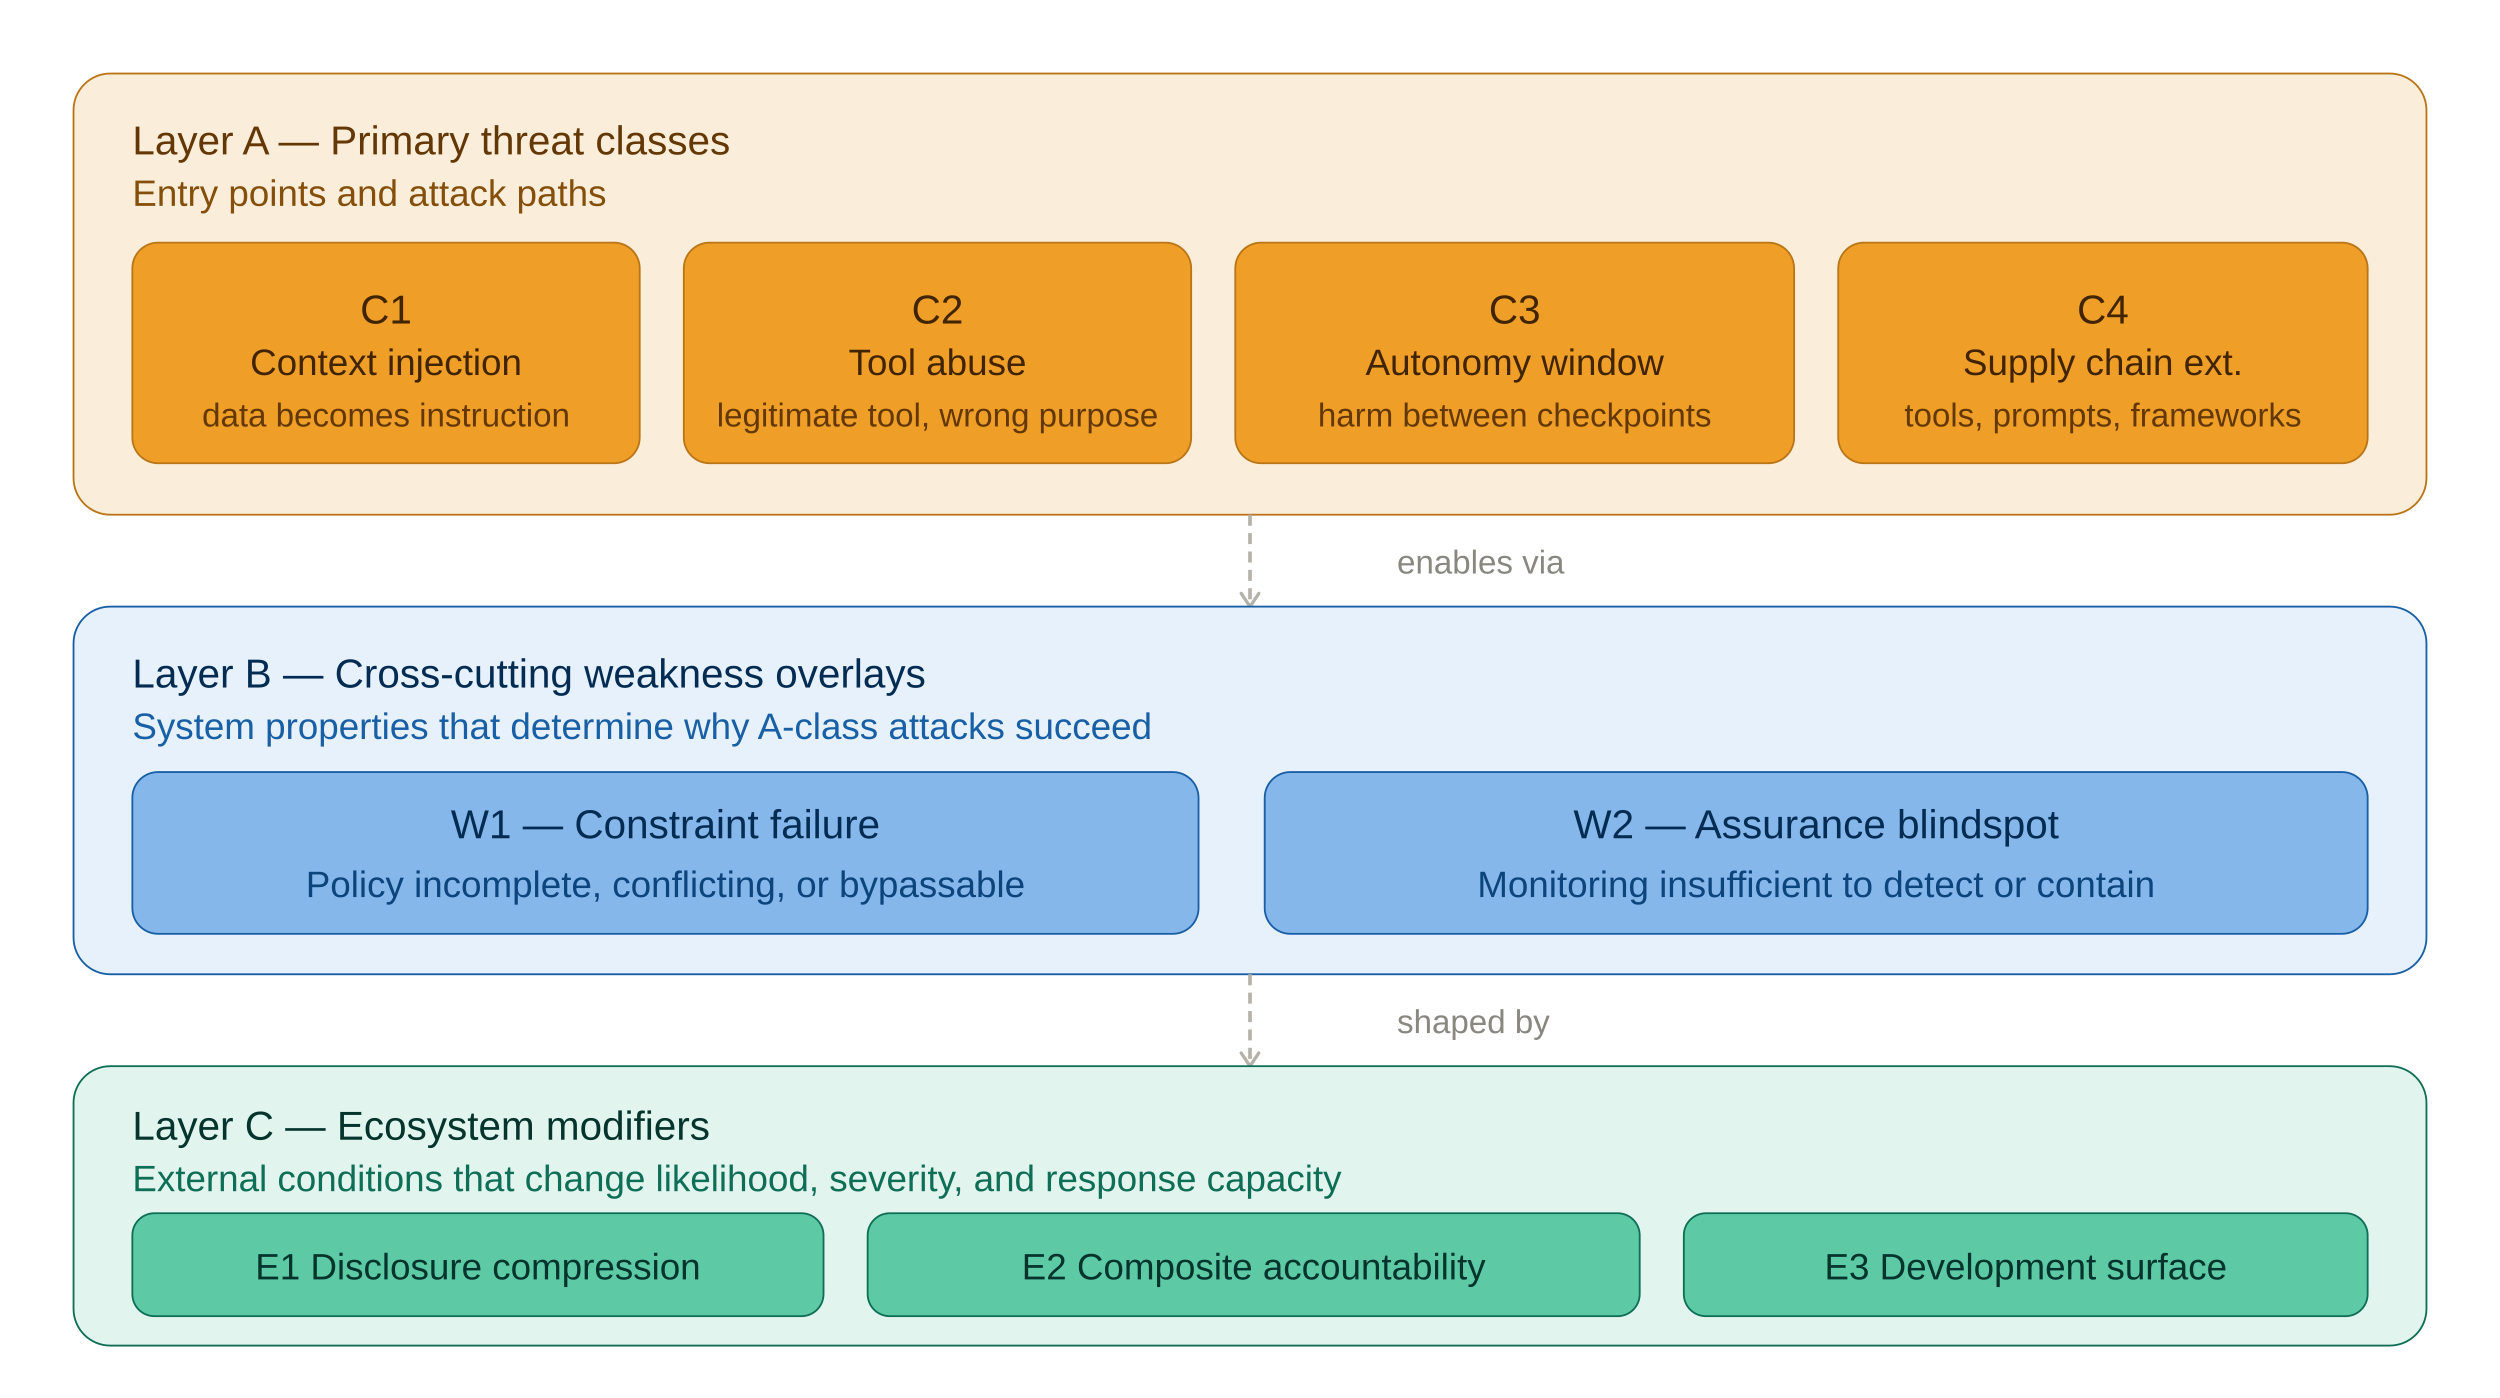
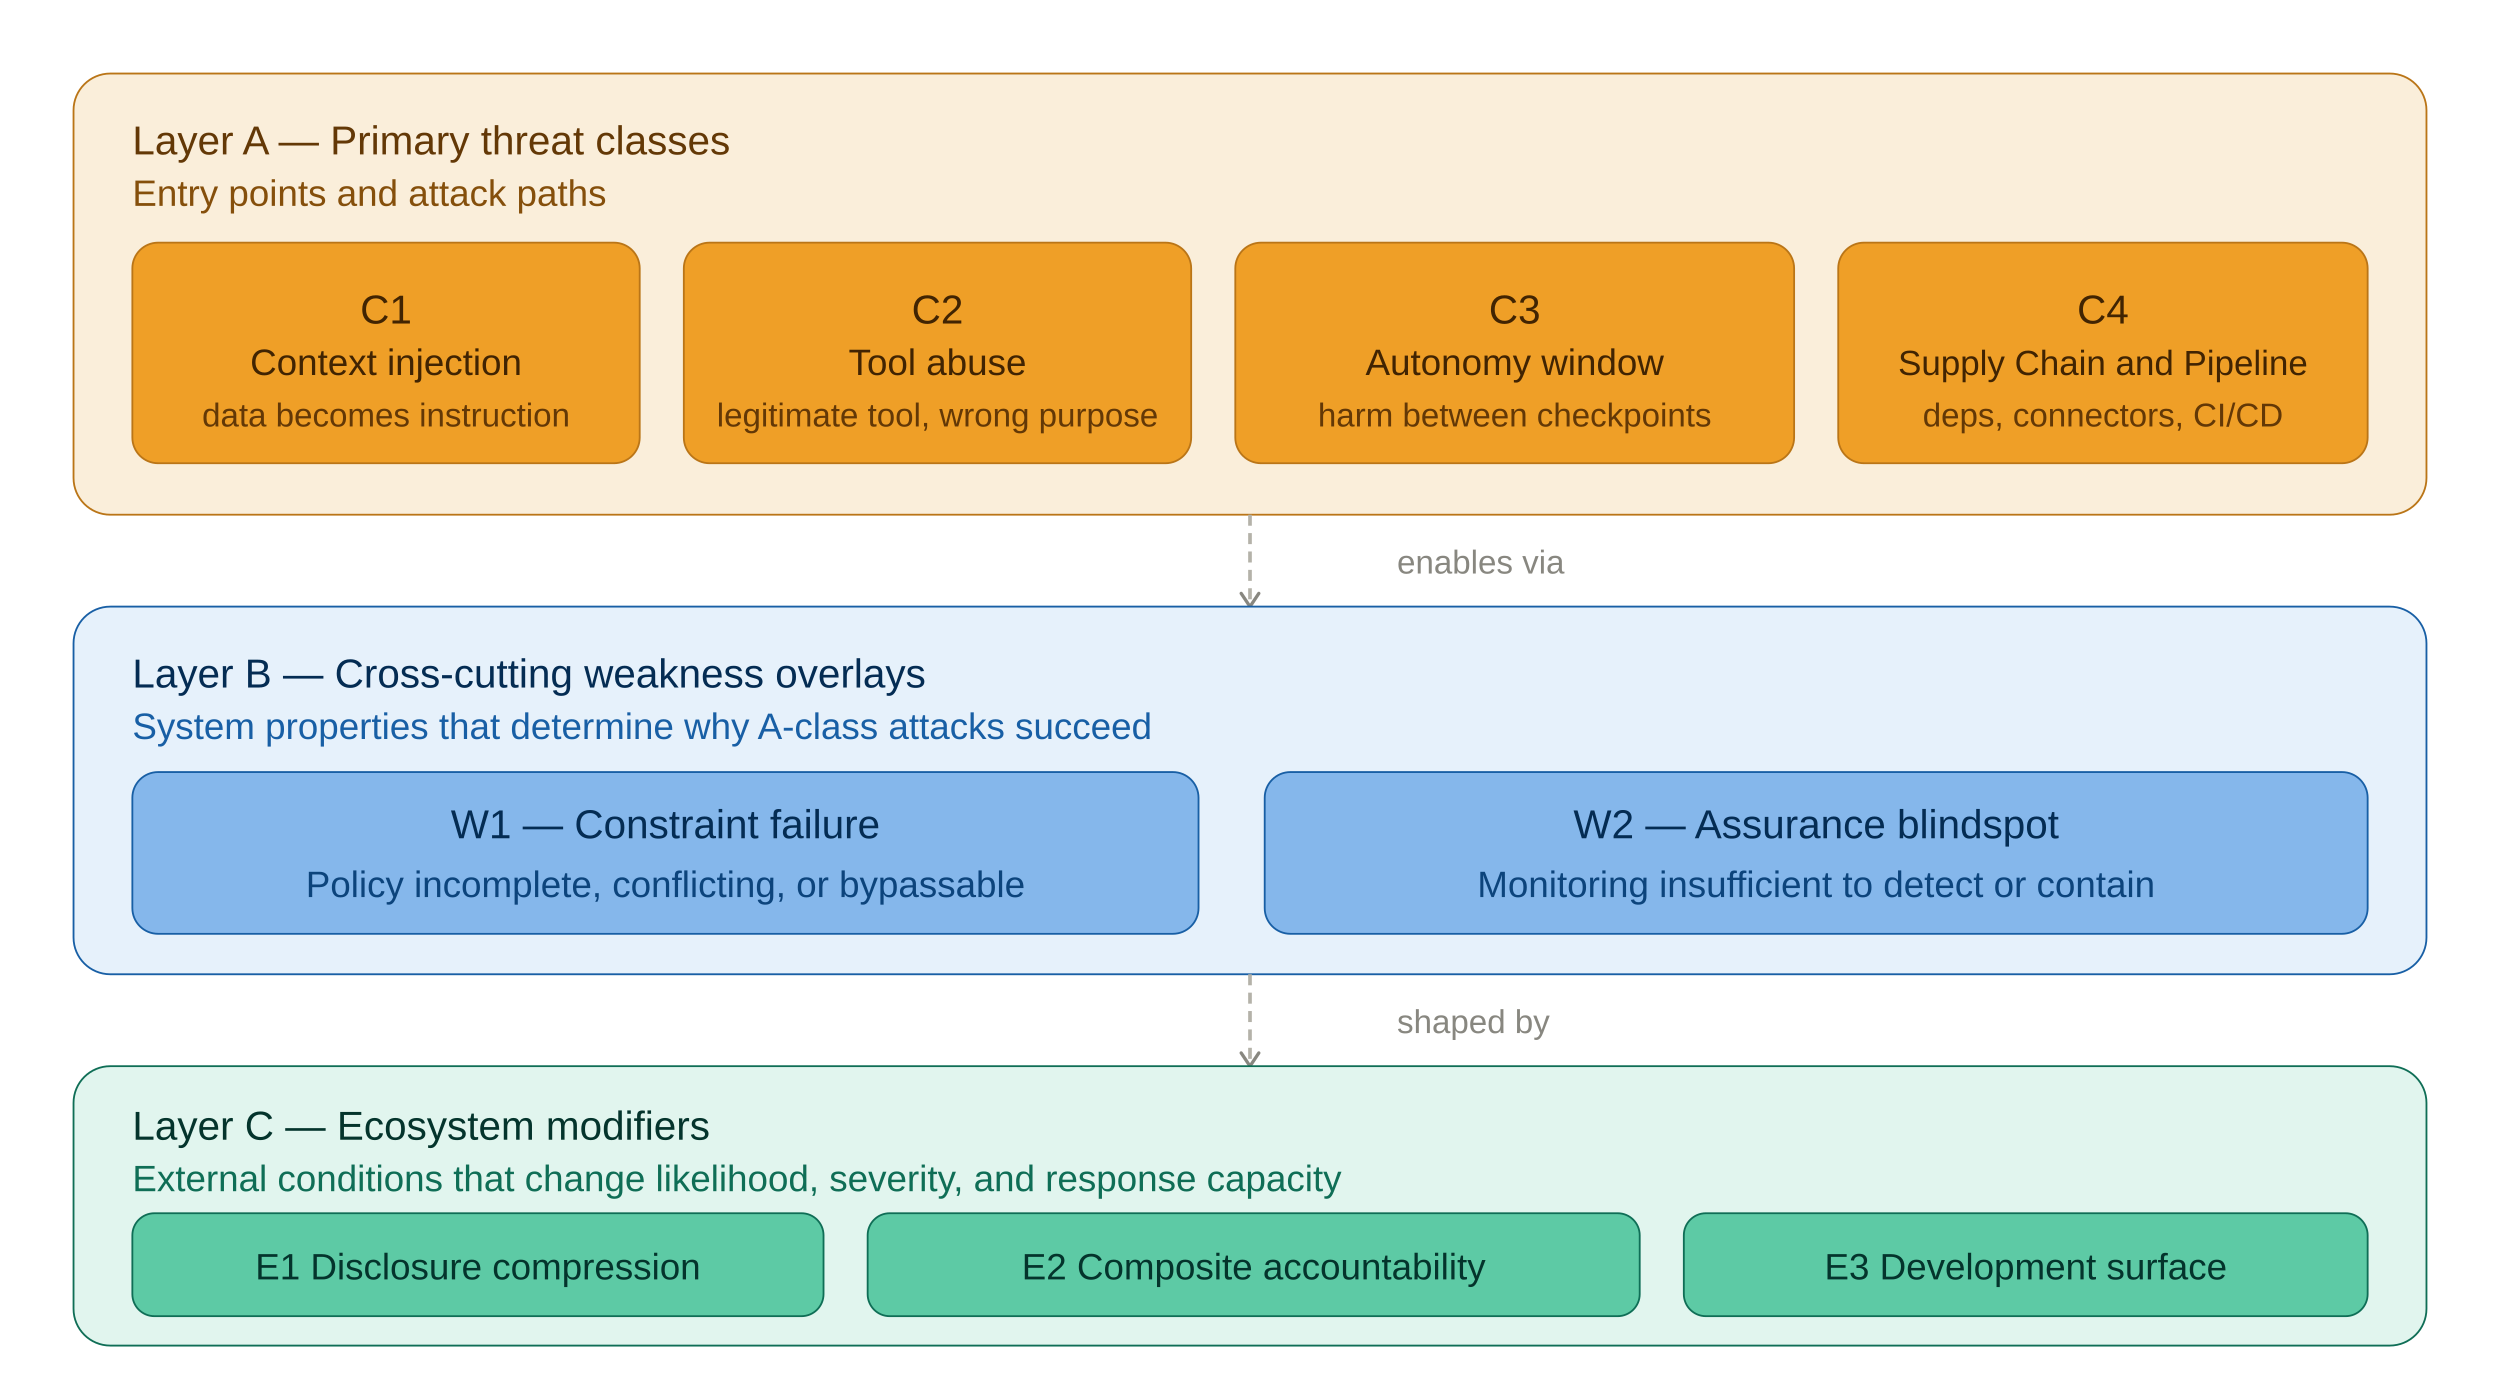
<svg xmlns="http://www.w3.org/2000/svg" width="680" height="380" viewBox="0 0 680 380" role="img">
  <defs>
    <marker id="arr" viewBox="0 0 10 10" refX="8" refY="5" markerWidth="6" markerHeight="6" orient="auto-start-reverse">
-       <path d="M2 1L8 5L2 9" fill="none" stroke="context-stroke" stroke-width="1.5" stroke-linecap="round" stroke-linejoin="round" />
+       <path d="M2 1L8 5L2 9" fill="none" stroke="#888780" stroke-width="1.5" stroke-linecap="round" stroke-linejoin="round" />
    </marker>
  </defs>
  <rect x="20" y="20" width="640" height="120" rx="10" fill="#faeeda" stroke="#ba7517" stroke-width="0.5" />
  <text x="36" y="42" font-family="Arial, sans-serif" font-size="11" font-weight="500" fill="#633806">Layer A — Primary threat classes</text>
  <text x="36" y="56" font-family="Arial, sans-serif" font-size="10" fill="#854f0b">Entry points and attack paths</text>
  <rect x="36" y="66" width="138" height="60" rx="7" fill="#ef9f27" stroke="#ba7517" stroke-width="0.5" />
  <text x="105" y="88" text-anchor="middle" font-family="Arial, sans-serif" font-size="11" font-weight="500" fill="#412402">C1</text>
  <text x="105" y="102" text-anchor="middle" font-family="Arial, sans-serif" font-size="10" fill="#412402">Context injection</text>
  <text x="105" y="116" text-anchor="middle" font-family="Arial, sans-serif" font-size="9" fill="#633806">data becomes instruction</text>
  <rect x="186" y="66" width="138" height="60" rx="7" fill="#ef9f27" stroke="#ba7517" stroke-width="0.5" />
  <text x="255" y="88" text-anchor="middle" font-family="Arial, sans-serif" font-size="11" font-weight="500" fill="#412402">C2</text>
  <text x="255" y="102" text-anchor="middle" font-family="Arial, sans-serif" font-size="10" fill="#412402">Tool abuse</text>
  <text x="255" y="116" text-anchor="middle" font-family="Arial, sans-serif" font-size="9" fill="#633806">legitimate tool, wrong purpose</text>
  <rect x="336" y="66" width="152" height="60" rx="7" fill="#ef9f27" stroke="#ba7517" stroke-width="0.5" />
  <text x="412" y="88" text-anchor="middle" font-family="Arial, sans-serif" font-size="11" font-weight="500" fill="#412402">C3</text>
  <text x="412" y="102" text-anchor="middle" font-family="Arial, sans-serif" font-size="10" fill="#412402">Autonomy window</text>
  <text x="412" y="116" text-anchor="middle" font-family="Arial, sans-serif" font-size="9" fill="#633806">harm between checkpoints</text>
  <rect x="500" y="66" width="144" height="60" rx="7" fill="#ef9f27" stroke="#ba7517" stroke-width="0.5" />
  <text x="572" y="88" text-anchor="middle" font-family="Arial, sans-serif" font-size="11" font-weight="500" fill="#412402">C4</text>
-   <text x="572" y="102" text-anchor="middle" font-family="Arial, sans-serif" font-size="10" fill="#412402">Supply chain ext.</text>
-   <text x="572" y="116" text-anchor="middle" font-family="Arial, sans-serif" font-size="9" fill="#633806">tools, prompts, frameworks</text>
+   <text x="572" y="102" text-anchor="middle" font-family="Arial, sans-serif" font-size="9.5" fill="#412402">Supply Chain and Pipeline</text>
+   <text x="572" y="116" text-anchor="middle" font-family="Arial, sans-serif" font-size="9" fill="#633806">deps, connectors, CI/CD</text>
  <line x1="340" y1="140" x2="340" y2="165" stroke="#b4b2a9" stroke-width="1" stroke-dasharray="3 2" marker-end="url(#arr)" />
  <text x="380" y="156" font-family="Arial, sans-serif" font-size="9" fill="#888780">enables via</text>
  <rect x="20" y="165" width="640" height="100" rx="10" fill="#e6f1fb" stroke="#185fa5" stroke-width="0.5" />
  <text x="36" y="187" font-family="Arial, sans-serif" font-size="11" font-weight="500" fill="#042c53">Layer B — Cross-cutting weakness overlays</text>
  <text x="36" y="201" font-family="Arial, sans-serif" font-size="10" fill="#185fa5">System properties that determine why A-class attacks succeed</text>
  <rect x="36" y="210" width="290" height="44" rx="7" fill="#85b7eb" stroke="#185fa5" stroke-width="0.5" />
  <text x="181" y="228" text-anchor="middle" font-family="Arial, sans-serif" font-size="11" font-weight="500" fill="#042c53">W1 — Constraint failure</text>
  <text x="181" y="244" text-anchor="middle" font-family="Arial, sans-serif" font-size="10" fill="#0c447c">Policy incomplete, conflicting, or bypassable</text>
  <rect x="344" y="210" width="300" height="44" rx="7" fill="#85b7eb" stroke="#185fa5" stroke-width="0.5" />
  <text x="494" y="228" text-anchor="middle" font-family="Arial, sans-serif" font-size="11" font-weight="500" fill="#042c53">W2 — Assurance blindspot</text>
  <text x="494" y="244" text-anchor="middle" font-family="Arial, sans-serif" font-size="10" fill="#0c447c">Monitoring insufficient to detect or contain</text>
  <line x1="340" y1="265" x2="340" y2="290" stroke="#b4b2a9" stroke-width="1" stroke-dasharray="3 2" marker-end="url(#arr)" />
  <text x="380" y="281" font-family="Arial, sans-serif" font-size="9" fill="#888780">shaped by</text>
  <rect x="20" y="290" width="640" height="76" rx="10" fill="#e1f5ee" stroke="#0f6e56" stroke-width="0.5" />
  <text x="36" y="310" font-family="Arial, sans-serif" font-size="11" font-weight="500" fill="#04342c">Layer C — Ecosystem modifiers</text>
  <text x="36" y="324" font-family="Arial, sans-serif" font-size="10" fill="#0f6e56">External conditions that change likelihood, severity, and response capacity</text>
  <rect x="36" y="330" width="188" height="28" rx="6" fill="#5dcaa5" stroke="#0f6e56" stroke-width="0.5" />
  <text x="130" y="348" text-anchor="middle" font-family="Arial, sans-serif" font-size="10" fill="#04342c">E1 Disclosure compression</text>
  <rect x="236" y="330" width="210" height="28" rx="6" fill="#5dcaa5" stroke="#0f6e56" stroke-width="0.5" />
  <text x="341" y="348" text-anchor="middle" font-family="Arial, sans-serif" font-size="10" fill="#04342c">E2 Composite accountability</text>
  <rect x="458" y="330" width="186" height="28" rx="6" fill="#5dcaa5" stroke="#0f6e56" stroke-width="0.5" />
  <text x="551" y="348" text-anchor="middle" font-family="Arial, sans-serif" font-size="10" fill="#04342c">E3 Development surface</text>
</svg>
